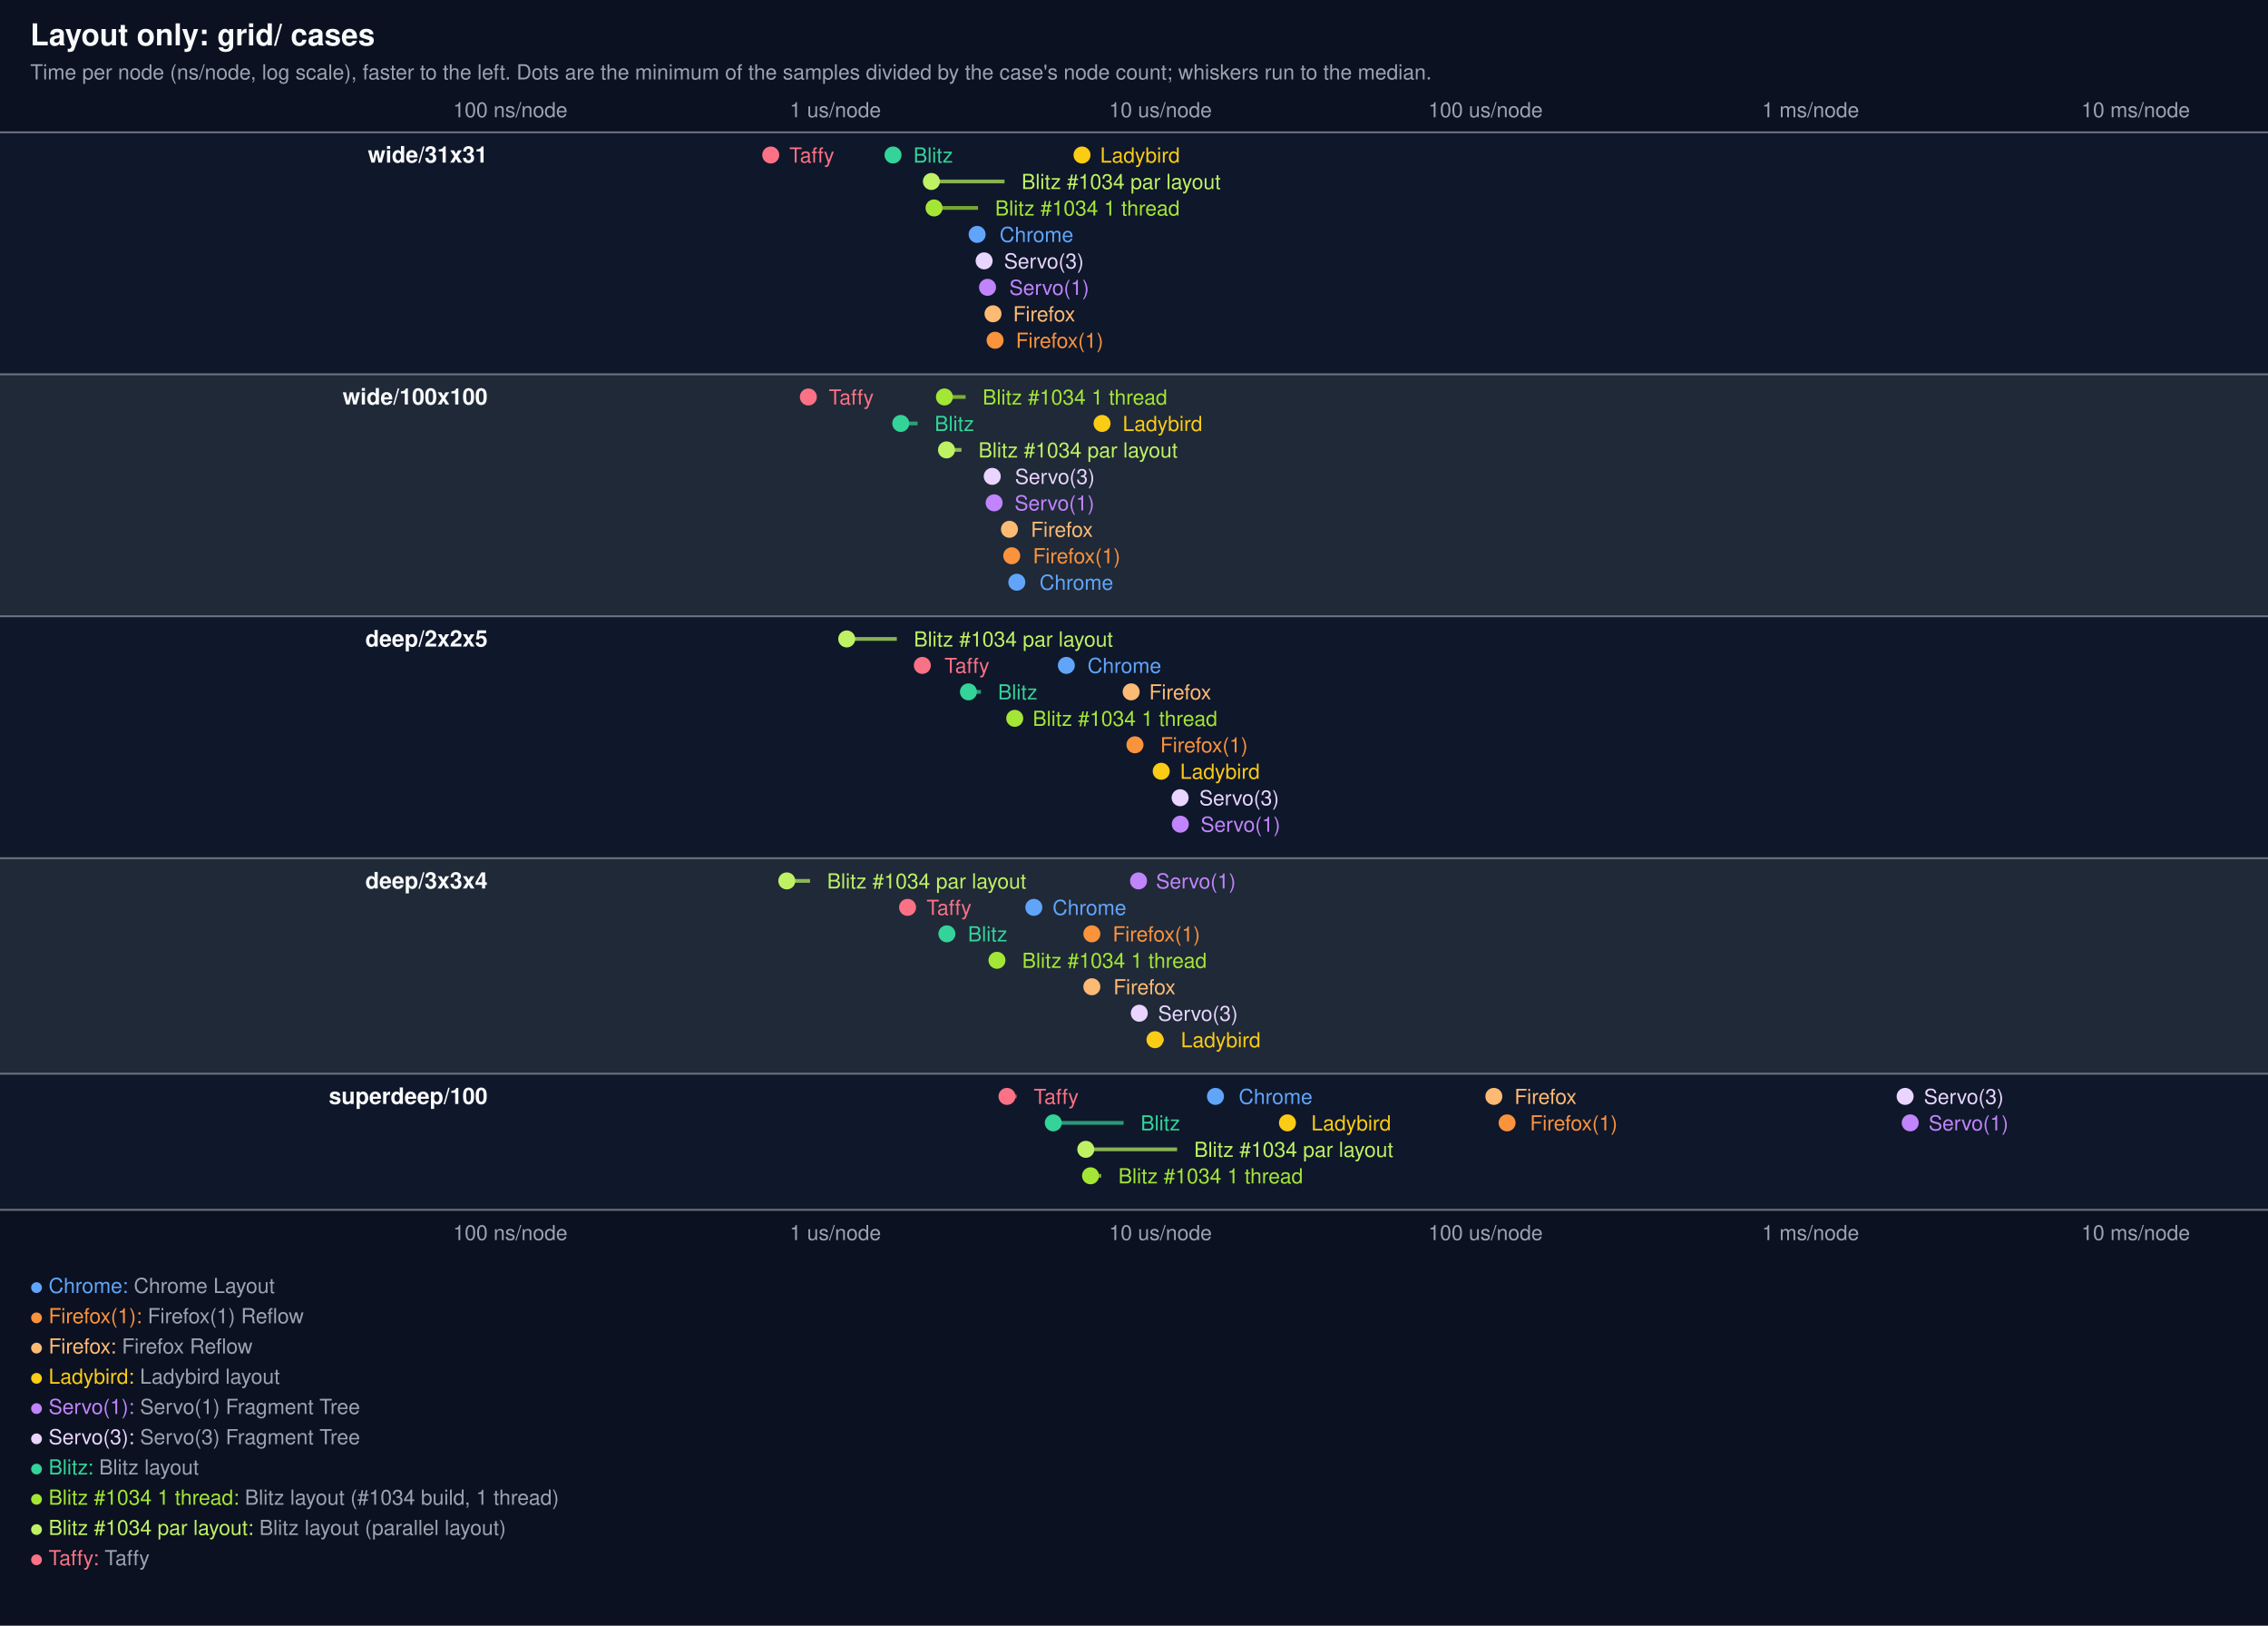
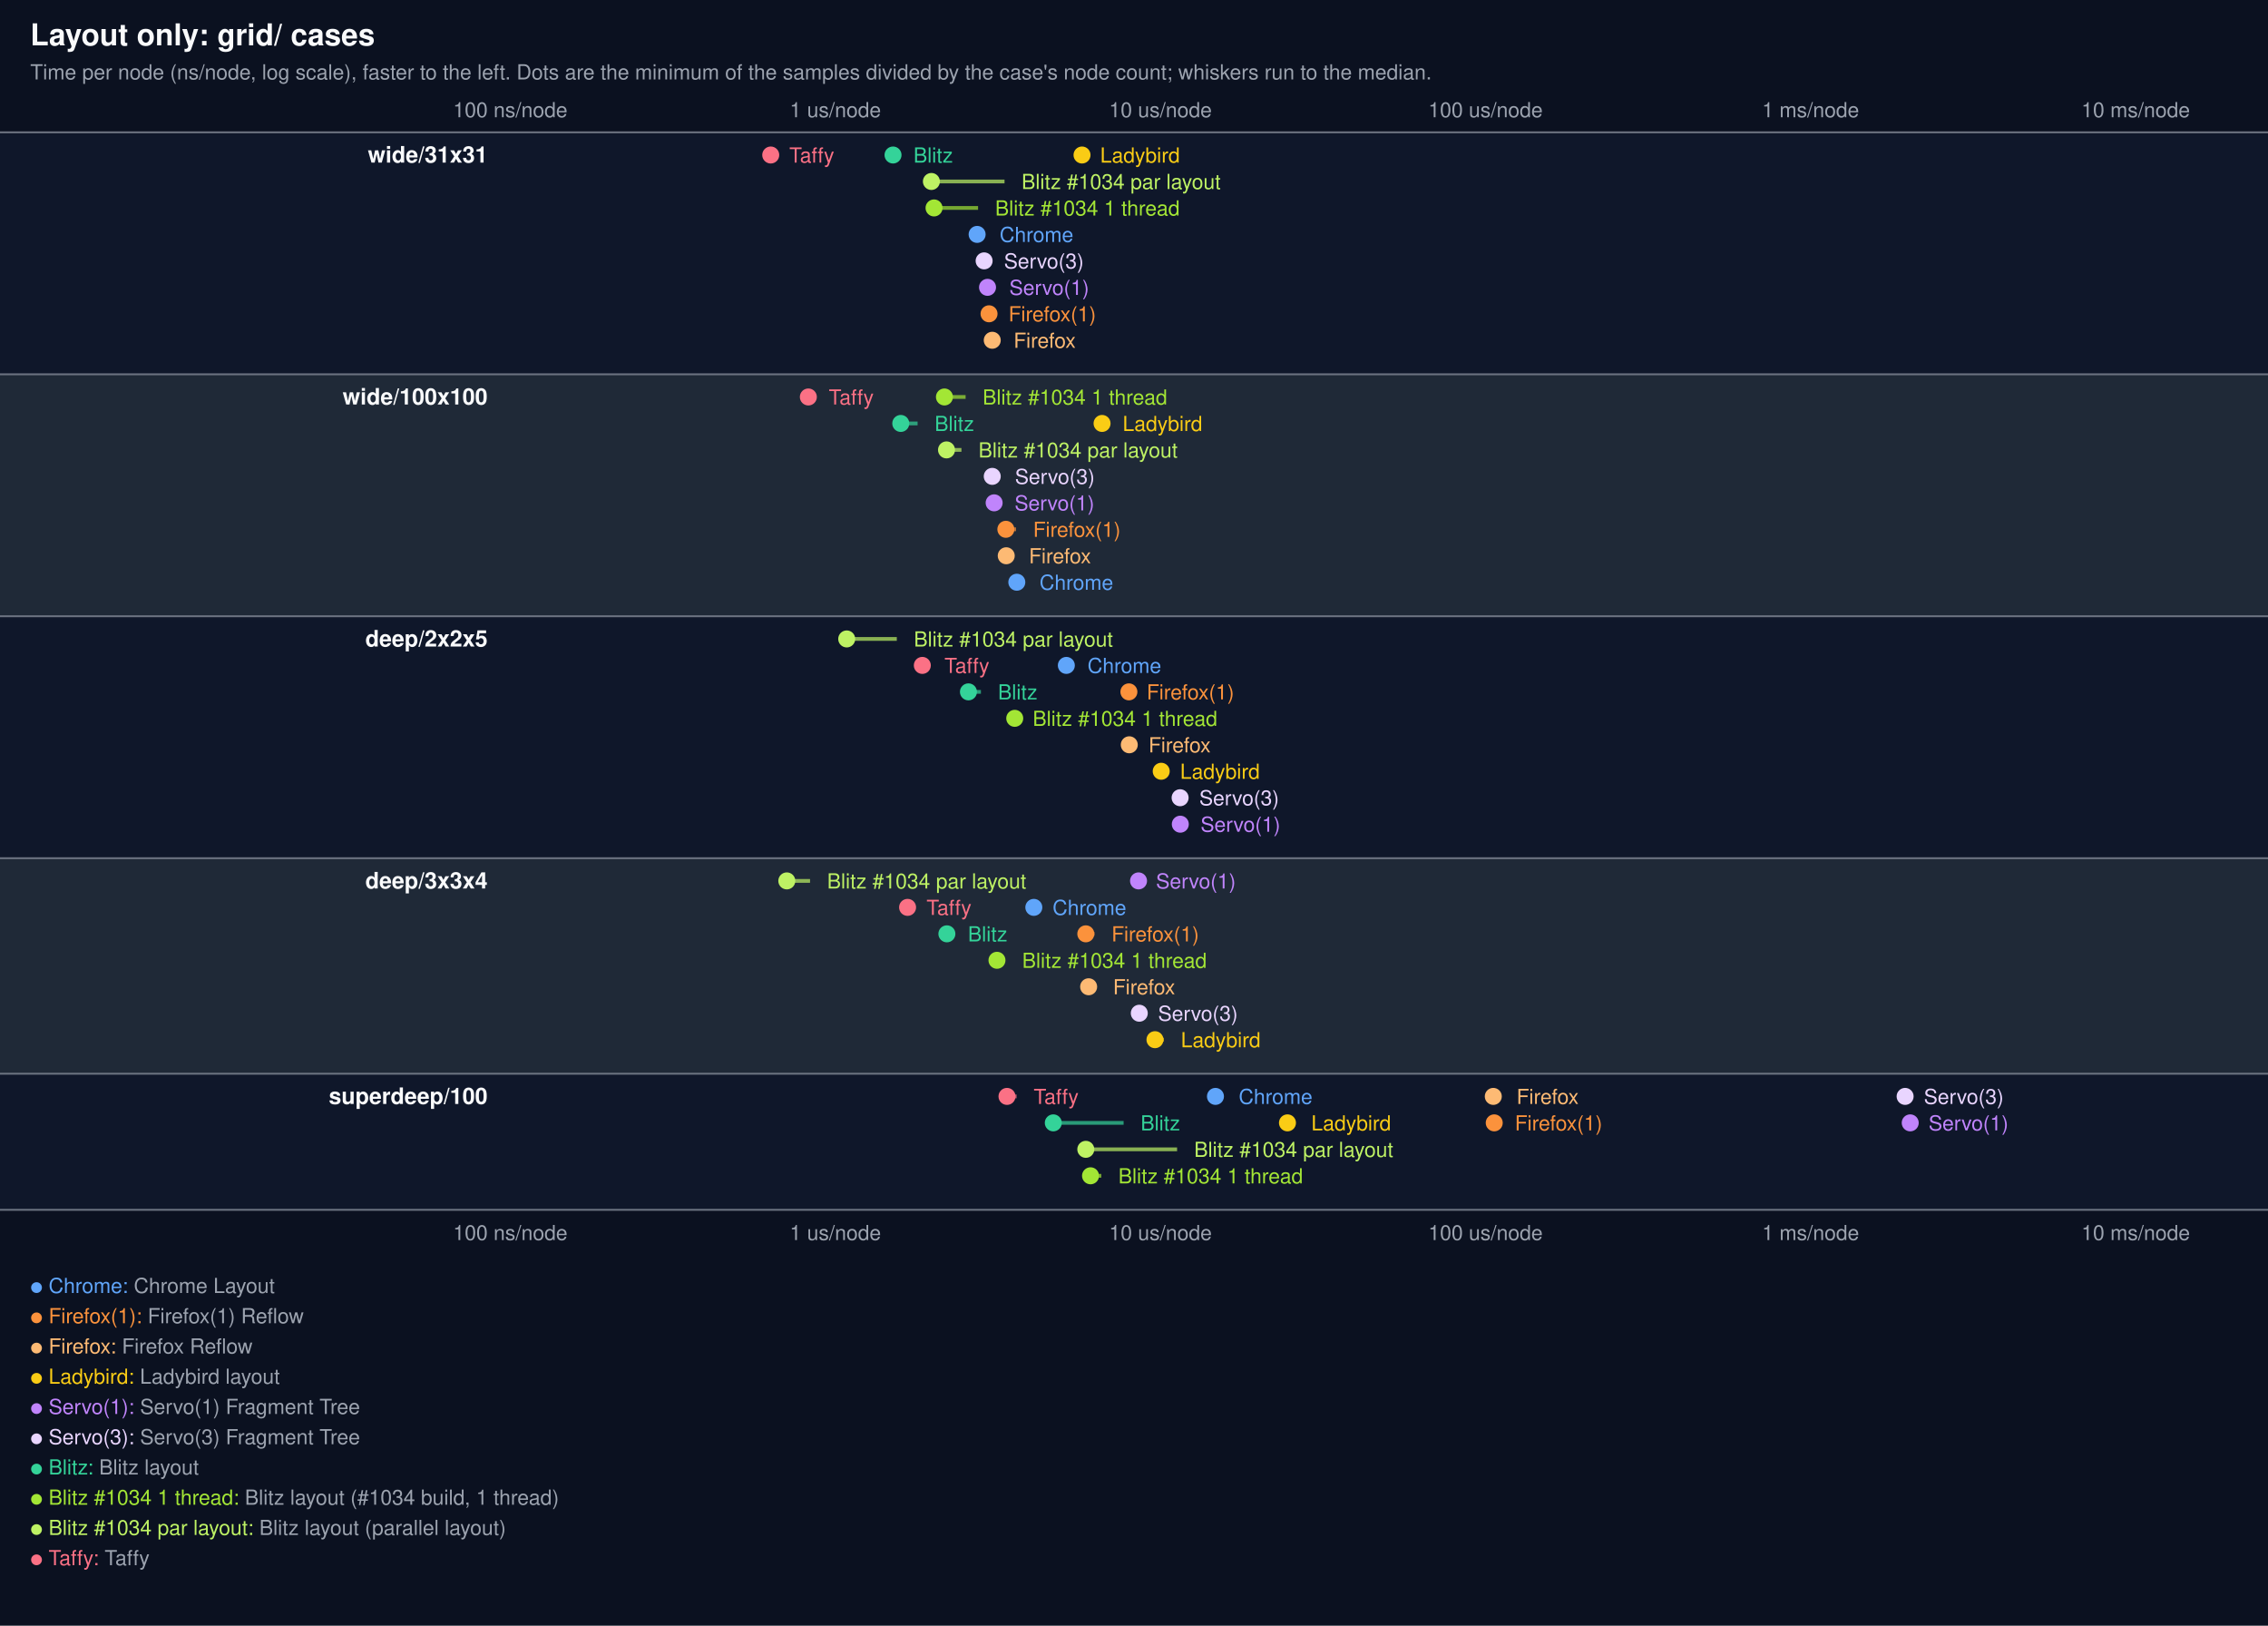
<svg xmlns="http://www.w3.org/2000/svg" width="1200" height="860" viewBox="0 0 1200 860" font-family="system-ui, -apple-system, Segoe UI, Helvetica, Arial, sans-serif">
  <rect width="1200" height="860" fill="#0b1120" />
  <text x="16" y="24" fill="#f9fafb" font-size="16" font-weight="600">Layout only: grid/ cases</text>
  <text x="16" y="42" fill="#9ca3af" font-size="11">Time per node (ns/node, log scale), faster to the left. Dots are the minimum of the samples divided by the case's node count; whiskers run to the median.</text>
  <line x1="270.0" x2="270.0" y1="70" y2="640" stroke="#374151" stroke-dasharray="2 4" />
  <text x="270.0" y="62" fill="#9ca3af" font-size="11" text-anchor="middle">100 ns/node</text>
  <text x="270.0" y="656" fill="#9ca3af" font-size="11" text-anchor="middle">100 ns/node</text>
  <line x1="442.0" x2="442.0" y1="70" y2="640" stroke="#374151" stroke-dasharray="2 4" />
  <text x="442.0" y="62" fill="#9ca3af" font-size="11" text-anchor="middle">1 us/node</text>
  <text x="442.0" y="656" fill="#9ca3af" font-size="11" text-anchor="middle">1 us/node</text>
  <line x1="614.0" x2="614.0" y1="70" y2="640" stroke="#374151" stroke-dasharray="2 4" />
  <text x="614.0" y="62" fill="#9ca3af" font-size="11" text-anchor="middle">10 us/node</text>
  <text x="614.0" y="656" fill="#9ca3af" font-size="11" text-anchor="middle">10 us/node</text>
  <line x1="786.0" x2="786.0" y1="70" y2="640" stroke="#374151" stroke-dasharray="2 4" />
  <text x="786.0" y="62" fill="#9ca3af" font-size="11" text-anchor="middle">100 us/node</text>
  <text x="786.0" y="656" fill="#9ca3af" font-size="11" text-anchor="middle">100 us/node</text>
  <line x1="958.0" x2="958.0" y1="70" y2="640" stroke="#374151" stroke-dasharray="2 4" />
  <text x="958.0" y="62" fill="#9ca3af" font-size="11" text-anchor="middle">1 ms/node</text>
  <text x="958.0" y="656" fill="#9ca3af" font-size="11" text-anchor="middle">1 ms/node</text>
  <line x1="1130.0" x2="1130.0" y1="70" y2="640" stroke="#374151" stroke-dasharray="2 4" />
  <text x="1130.0" y="62" fill="#9ca3af" font-size="11" text-anchor="middle">10 ms/node</text>
  <text x="1130.0" y="656" fill="#9ca3af" font-size="11" text-anchor="middle">10 ms/node</text>
  <rect x="0" y="70" width="1200" height="128" fill="#0f172a" />
  <line x1="0" x2="1200" y1="70" y2="70" stroke="#6b7280" stroke-width="1" />
  <text x="258" y="86" fill="#f9fafb" font-size="12" font-weight="600" text-anchor="end">wide/31x31</text>
  <line x1="407.8" x2="408.6" y1="82" y2="82" stroke="#fb7185" stroke-width="2" opacity="0.7" />
  <circle cx="407.8" cy="82" r="4.5" fill="#fb7185" />
  <text x="417.6" y="86" fill="#fb7185" font-size="11" text-anchor="start">Taffy</text>
  <line x1="472.5" x2="474.3" y1="82" y2="82" stroke="#34d399" stroke-width="2" opacity="0.7" />
  <circle cx="472.5" cy="82" r="4.5" fill="#34d399" />
  <text x="483.3" y="86" fill="#34d399" font-size="11" text-anchor="start">Blitz</text>
  <line x1="492.8" x2="531.5" y1="96" y2="96" stroke="#bef264" stroke-width="2" opacity="0.7" />
  <circle cx="492.8" cy="96" r="4.5" fill="#bef264" />
  <text x="540.5" y="100" fill="#bef264" font-size="11" text-anchor="start">Blitz #1034 par layout</text>
  <line x1="494.2" x2="517.5" y1="110" y2="110" stroke="#a3e635" stroke-width="2" opacity="0.7" />
  <circle cx="494.2" cy="110" r="4.5" fill="#a3e635" />
  <text x="526.5" y="114" fill="#a3e635" font-size="11" text-anchor="start">Blitz #1034 1 thread</text>
  <line x1="517.0" x2="519.9" y1="124" y2="124" stroke="#60a5fa" stroke-width="2" opacity="0.7" />
  <circle cx="517.0" cy="124" r="4.5" fill="#60a5fa" />
  <text x="528.9" y="128" fill="#60a5fa" font-size="11" text-anchor="start">Chrome</text>
  <line x1="520.7" x2="522.2" y1="138" y2="138" stroke="#e9d5ff" stroke-width="2" opacity="0.7" />
  <circle cx="520.7" cy="138" r="4.5" fill="#e9d5ff" />
  <text x="531.2" y="142" fill="#e9d5ff" font-size="11" text-anchor="start">Servo(3)</text>
  <line x1="522.5" x2="525.0" y1="152" y2="152" stroke="#c084fc" stroke-width="2" opacity="0.7" />
  <circle cx="522.5" cy="152" r="4.5" fill="#c084fc" />
  <text x="534.0" y="156" fill="#c084fc" font-size="11" text-anchor="start">Servo(1)</text>
-   <line x1="525.4" x2="527.0" y1="166" y2="166" stroke="#fdba74" stroke-width="2" opacity="0.7" />
-   <circle cx="525.4" cy="166" r="4.5" fill="#fdba74" />
-   <text x="536.0" y="170" fill="#fdba74" font-size="11" text-anchor="start">Firefox</text>
-   <line x1="526.5" x2="528.5" y1="180" y2="180" stroke="#fb923c" stroke-width="2" opacity="0.7" />
-   <circle cx="526.5" cy="180" r="4.5" fill="#fb923c" />
-   <text x="537.5" y="184" fill="#fb923c" font-size="11" text-anchor="start">Firefox(1)</text>
+   <line x1="523.3" x2="524.6" y1="166" y2="166" stroke="#fb923c" stroke-width="2" opacity="0.7" />
+   <circle cx="523.3" cy="166" r="4.5" fill="#fb923c" />
+   <text x="533.6" y="170" fill="#fb923c" font-size="11" text-anchor="start">Firefox(1)</text>
+   <line x1="525.0" x2="527.3" y1="180" y2="180" stroke="#fdba74" stroke-width="2" opacity="0.7" />
+   <circle cx="525.0" cy="180" r="4.5" fill="#fdba74" />
+   <text x="536.3" y="184" fill="#fdba74" font-size="11" text-anchor="start">Firefox</text>
  <line x1="572.5" x2="573.1" y1="82" y2="82" stroke="#facc15" stroke-width="2" opacity="0.7" />
  <circle cx="572.5" cy="82" r="4.5" fill="#facc15" />
  <text x="582.1" y="86" fill="#facc15" font-size="11" text-anchor="start">Ladybird</text>
  <rect x="0" y="198" width="1200" height="128" fill="#1f2937" />
  <line x1="0" x2="1200" y1="198" y2="198" stroke="#6b7280" stroke-width="1" />
  <text x="258" y="214" fill="#f9fafb" font-size="12" font-weight="600" text-anchor="end">wide/100x100</text>
  <line x1="427.7" x2="429.5" y1="210" y2="210" stroke="#fb7185" stroke-width="2" opacity="0.7" />
  <circle cx="427.7" cy="210" r="4.5" fill="#fb7185" />
  <text x="438.5" y="214" fill="#fb7185" font-size="11" text-anchor="start">Taffy</text>
  <line x1="476.6" x2="485.5" y1="224" y2="224" stroke="#34d399" stroke-width="2" opacity="0.7" />
  <circle cx="476.6" cy="224" r="4.5" fill="#34d399" />
  <text x="494.5" y="228" fill="#34d399" font-size="11" text-anchor="start">Blitz</text>
  <line x1="499.7" x2="510.9" y1="210" y2="210" stroke="#a3e635" stroke-width="2" opacity="0.7" />
  <circle cx="499.7" cy="210" r="4.5" fill="#a3e635" />
  <text x="519.9" y="214" fill="#a3e635" font-size="11" text-anchor="start">Blitz #1034 1 thread</text>
  <line x1="500.8" x2="508.7" y1="238" y2="238" stroke="#bef264" stroke-width="2" opacity="0.7" />
  <circle cx="500.8" cy="238" r="4.5" fill="#bef264" />
  <text x="517.7" y="242" fill="#bef264" font-size="11" text-anchor="start">Blitz #1034 par layout</text>
  <line x1="525.0" x2="528.0" y1="252" y2="252" stroke="#e9d5ff" stroke-width="2" opacity="0.7" />
  <circle cx="525.0" cy="252" r="4.5" fill="#e9d5ff" />
  <text x="537.0" y="256" fill="#e9d5ff" font-size="11" text-anchor="start">Servo(3)</text>
  <line x1="526.0" x2="527.8" y1="266" y2="266" stroke="#c084fc" stroke-width="2" opacity="0.7" />
  <circle cx="526.0" cy="266" r="4.5" fill="#c084fc" />
  <text x="536.8" y="270" fill="#c084fc" font-size="11" text-anchor="start">Servo(1)</text>
-   <line x1="534.1" x2="536.4" y1="280" y2="280" stroke="#fdba74" stroke-width="2" opacity="0.7" />
-   <circle cx="534.1" cy="280" r="4.5" fill="#fdba74" />
-   <text x="545.4" y="284" fill="#fdba74" font-size="11" text-anchor="start">Firefox</text>
-   <line x1="535.3" x2="537.5" y1="294" y2="294" stroke="#fb923c" stroke-width="2" opacity="0.7" />
-   <circle cx="535.3" cy="294" r="4.5" fill="#fb923c" />
-   <text x="546.5" y="298" fill="#fb923c" font-size="11" text-anchor="start">Firefox(1)</text>
+   <line x1="532.2" x2="537.6" y1="280" y2="280" stroke="#fb923c" stroke-width="2" opacity="0.7" />
+   <circle cx="532.2" cy="280" r="4.5" fill="#fb923c" />
+   <text x="546.6" y="284" fill="#fb923c" font-size="11" text-anchor="start">Firefox(1)</text>
+   <line x1="532.4" x2="535.4" y1="294" y2="294" stroke="#fdba74" stroke-width="2" opacity="0.7" />
+   <circle cx="532.4" cy="294" r="4.5" fill="#fdba74" />
+   <text x="544.4" y="298" fill="#fdba74" font-size="11" text-anchor="start">Firefox</text>
  <line x1="538.0" x2="541.0" y1="308" y2="308" stroke="#60a5fa" stroke-width="2" opacity="0.7" />
  <circle cx="538.0" cy="308" r="4.5" fill="#60a5fa" />
  <text x="550.0" y="312" fill="#60a5fa" font-size="11" text-anchor="start">Chrome</text>
  <line x1="583.1" x2="585.0" y1="224" y2="224" stroke="#facc15" stroke-width="2" opacity="0.7" />
  <circle cx="583.1" cy="224" r="4.5" fill="#facc15" />
  <text x="594.0" y="228" fill="#facc15" font-size="11" text-anchor="start">Ladybird</text>
  <rect x="0" y="326" width="1200" height="128" fill="#0f172a" />
  <line x1="0" x2="1200" y1="326" y2="326" stroke="#6b7280" stroke-width="1" />
  <text x="258" y="342" fill="#f9fafb" font-size="12" font-weight="600" text-anchor="end">deep/2x2x5</text>
  <line x1="448.0" x2="474.5" y1="338" y2="338" stroke="#bef264" stroke-width="2" opacity="0.7" />
  <circle cx="448.0" cy="338" r="4.5" fill="#bef264" />
  <text x="483.5" y="342" fill="#bef264" font-size="11" text-anchor="start">Blitz #1034 par layout</text>
  <line x1="488.0" x2="490.7" y1="352" y2="352" stroke="#fb7185" stroke-width="2" opacity="0.7" />
  <circle cx="488.0" cy="352" r="4.5" fill="#fb7185" />
  <text x="499.7" y="356" fill="#fb7185" font-size="11" text-anchor="start">Taffy</text>
  <line x1="512.4" x2="519.0" y1="366" y2="366" stroke="#34d399" stroke-width="2" opacity="0.7" />
  <circle cx="512.4" cy="366" r="4.5" fill="#34d399" />
  <text x="528.0" y="370" fill="#34d399" font-size="11" text-anchor="start">Blitz</text>
  <line x1="536.9" x2="537.4" y1="380" y2="380" stroke="#a3e635" stroke-width="2" opacity="0.7" />
  <circle cx="536.9" cy="380" r="4.5" fill="#a3e635" />
  <text x="546.4" y="384" fill="#a3e635" font-size="11" text-anchor="start">Blitz #1034 1 thread</text>
  <line x1="564.2" x2="566.4" y1="352" y2="352" stroke="#60a5fa" stroke-width="2" opacity="0.7" />
  <circle cx="564.2" cy="352" r="4.5" fill="#60a5fa" />
  <text x="575.4" y="356" fill="#60a5fa" font-size="11" text-anchor="start">Chrome</text>
-   <line x1="598.5" x2="599.0" y1="366" y2="366" stroke="#fdba74" stroke-width="2" opacity="0.7" />
-   <circle cx="598.5" cy="366" r="4.5" fill="#fdba74" />
-   <text x="608.0" y="370" fill="#fdba74" font-size="11" text-anchor="start">Firefox</text>
-   <line x1="600.5" x2="604.9" y1="394" y2="394" stroke="#fb923c" stroke-width="2" opacity="0.7" />
-   <circle cx="600.5" cy="394" r="4.5" fill="#fb923c" />
-   <text x="613.9" y="398" fill="#fb923c" font-size="11" text-anchor="start">Firefox(1)</text>
+   <line x1="597.3" x2="597.7" y1="366" y2="366" stroke="#fb923c" stroke-width="2" opacity="0.7" />
+   <circle cx="597.3" cy="366" r="4.5" fill="#fb923c" />
+   <text x="606.7" y="370" fill="#fb923c" font-size="11" text-anchor="start">Firefox(1)</text>
+   <line x1="597.5" x2="598.7" y1="394" y2="394" stroke="#fdba74" stroke-width="2" opacity="0.7" />
+   <circle cx="597.5" cy="394" r="4.5" fill="#fdba74" />
+   <text x="607.7" y="398" fill="#fdba74" font-size="11" text-anchor="start">Firefox</text>
  <line x1="614.4" x2="615.4" y1="408" y2="408" stroke="#facc15" stroke-width="2" opacity="0.7" />
  <circle cx="614.4" cy="408" r="4.5" fill="#facc15" />
  <text x="624.4" y="412" fill="#facc15" font-size="11" text-anchor="start">Ladybird</text>
  <line x1="624.4" x2="625.5" y1="422" y2="422" stroke="#e9d5ff" stroke-width="2" opacity="0.7" />
  <circle cx="624.4" cy="422" r="4.5" fill="#e9d5ff" />
  <text x="634.5" y="426" fill="#e9d5ff" font-size="11" text-anchor="start">Servo(3)</text>
  <line x1="624.5" x2="626.2" y1="436" y2="436" stroke="#c084fc" stroke-width="2" opacity="0.7" />
  <circle cx="624.5" cy="436" r="4.5" fill="#c084fc" />
  <text x="635.2" y="440" fill="#c084fc" font-size="11" text-anchor="start">Servo(1)</text>
  <rect x="0" y="454" width="1200" height="114" fill="#1f2937" />
  <line x1="0" x2="1200" y1="454" y2="454" stroke="#6b7280" stroke-width="1" />
  <text x="258" y="470" fill="#f9fafb" font-size="12" font-weight="600" text-anchor="end">deep/3x3x4</text>
  <line x1="416.3" x2="428.6" y1="466" y2="466" stroke="#bef264" stroke-width="2" opacity="0.7" />
  <circle cx="416.3" cy="466" r="4.5" fill="#bef264" />
  <text x="437.6" y="470" fill="#bef264" font-size="11" text-anchor="start">Blitz #1034 par layout</text>
  <line x1="480.2" x2="481.2" y1="480" y2="480" stroke="#fb7185" stroke-width="2" opacity="0.7" />
  <circle cx="480.2" cy="480" r="4.5" fill="#fb7185" />
  <text x="490.2" y="484" fill="#fb7185" font-size="11" text-anchor="start">Taffy</text>
  <line x1="501.0" x2="503.1" y1="494" y2="494" stroke="#34d399" stroke-width="2" opacity="0.7" />
  <circle cx="501.0" cy="494" r="4.5" fill="#34d399" />
  <text x="512.1" y="498" fill="#34d399" font-size="11" text-anchor="start">Blitz</text>
  <line x1="527.5" x2="531.8" y1="508" y2="508" stroke="#a3e635" stroke-width="2" opacity="0.7" />
  <circle cx="527.5" cy="508" r="4.5" fill="#a3e635" />
  <text x="540.8" y="512" fill="#a3e635" font-size="11" text-anchor="start">Blitz #1034 1 thread</text>
  <line x1="547.0" x2="547.9" y1="480" y2="480" stroke="#60a5fa" stroke-width="2" opacity="0.7" />
  <circle cx="547.0" cy="480" r="4.5" fill="#60a5fa" />
  <text x="556.9" y="484" fill="#60a5fa" font-size="11" text-anchor="start">Chrome</text>
-   <line x1="577.7" x2="579.7" y1="494" y2="494" stroke="#fb923c" stroke-width="2" opacity="0.7" />
-   <circle cx="577.7" cy="494" r="4.5" fill="#fb923c" />
-   <text x="588.7" y="498" fill="#fb923c" font-size="11" text-anchor="start">Firefox(1)</text>
-   <line x1="577.7" x2="580.1" y1="522" y2="522" stroke="#fdba74" stroke-width="2" opacity="0.7" />
-   <circle cx="577.7" cy="522" r="4.5" fill="#fdba74" />
-   <text x="589.1" y="526" fill="#fdba74" font-size="11" text-anchor="start">Firefox</text>
+   <line x1="574.5" x2="579.1" y1="494" y2="494" stroke="#fb923c" stroke-width="2" opacity="0.7" />
+   <circle cx="574.5" cy="494" r="4.5" fill="#fb923c" />
+   <text x="588.1" y="498" fill="#fb923c" font-size="11" text-anchor="start">Firefox(1)</text>
+   <line x1="576.0" x2="579.9" y1="522" y2="522" stroke="#fdba74" stroke-width="2" opacity="0.7" />
+   <circle cx="576.0" cy="522" r="4.5" fill="#fdba74" />
+   <text x="588.9" y="526" fill="#fdba74" font-size="11" text-anchor="start">Firefox</text>
  <line x1="602.4" x2="602.6" y1="466" y2="466" stroke="#c084fc" stroke-width="2" opacity="0.7" />
  <circle cx="602.4" cy="466" r="4.5" fill="#c084fc" />
  <text x="611.6" y="470" fill="#c084fc" font-size="11" text-anchor="start">Servo(1)</text>
  <line x1="602.8" x2="603.7" y1="536" y2="536" stroke="#e9d5ff" stroke-width="2" opacity="0.7" />
  <circle cx="602.8" cy="536" r="4.5" fill="#e9d5ff" />
  <text x="612.7" y="540" fill="#e9d5ff" font-size="11" text-anchor="start">Servo(3)</text>
  <line x1="611.1" x2="615.8" y1="550" y2="550" stroke="#facc15" stroke-width="2" opacity="0.7" />
  <circle cx="611.1" cy="550" r="4.5" fill="#facc15" />
  <text x="624.8" y="554" fill="#facc15" font-size="11" text-anchor="start">Ladybird</text>
  <rect x="0" y="568" width="1200" height="72" fill="#0f172a" />
  <line x1="0" x2="1200" y1="568" y2="568" stroke="#6b7280" stroke-width="1" />
  <text x="258" y="584" fill="#f9fafb" font-size="12" font-weight="600" text-anchor="end">superdeep/100</text>
  <line x1="532.8" x2="537.9" y1="580" y2="580" stroke="#fb7185" stroke-width="2" opacity="0.7" />
  <circle cx="532.8" cy="580" r="4.5" fill="#fb7185" />
  <text x="546.9" y="584" fill="#fb7185" font-size="11" text-anchor="start">Taffy</text>
  <line x1="557.3" x2="594.5" y1="594" y2="594" stroke="#34d399" stroke-width="2" opacity="0.7" />
  <circle cx="557.3" cy="594" r="4.5" fill="#34d399" />
  <text x="603.5" y="598" fill="#34d399" font-size="11" text-anchor="start">Blitz</text>
  <line x1="574.5" x2="622.8" y1="608" y2="608" stroke="#bef264" stroke-width="2" opacity="0.7" />
  <circle cx="574.5" cy="608" r="4.5" fill="#bef264" />
  <text x="631.8" y="612" fill="#bef264" font-size="11" text-anchor="start">Blitz #1034 par layout</text>
  <line x1="577.0" x2="582.7" y1="622" y2="622" stroke="#a3e635" stroke-width="2" opacity="0.7" />
  <circle cx="577.0" cy="622" r="4.5" fill="#a3e635" />
  <text x="591.7" y="626" fill="#a3e635" font-size="11" text-anchor="start">Blitz #1034 1 thread</text>
  <line x1="643.1" x2="646.4" y1="580" y2="580" stroke="#60a5fa" stroke-width="2" opacity="0.7" />
  <circle cx="643.1" cy="580" r="4.5" fill="#60a5fa" />
  <text x="655.4" y="584" fill="#60a5fa" font-size="11" text-anchor="start">Chrome</text>
  <line x1="681.2" x2="684.8" y1="594" y2="594" stroke="#facc15" stroke-width="2" opacity="0.7" />
  <circle cx="681.2" cy="594" r="4.5" fill="#facc15" />
  <text x="693.8" y="598" fill="#facc15" font-size="11" text-anchor="start">Ladybird</text>
-   <line x1="790.4" x2="792.3" y1="580" y2="580" stroke="#fdba74" stroke-width="2" opacity="0.7" />
-   <circle cx="790.4" cy="580" r="4.5" fill="#fdba74" />
-   <text x="801.3" y="584" fill="#fdba74" font-size="11" text-anchor="start">Firefox</text>
-   <line x1="797.4" x2="800.5" y1="594" y2="594" stroke="#fb923c" stroke-width="2" opacity="0.7" />
-   <circle cx="797.4" cy="594" r="4.5" fill="#fb923c" />
-   <text x="809.5" y="598" fill="#fb923c" font-size="11" text-anchor="start">Firefox(1)</text>
+   <line x1="790.1" x2="793.4" y1="580" y2="580" stroke="#fdba74" stroke-width="2" opacity="0.7" />
+   <circle cx="790.1" cy="580" r="4.5" fill="#fdba74" />
+   <text x="802.4" y="584" fill="#fdba74" font-size="11" text-anchor="start">Firefox</text>
+   <line x1="790.6" x2="792.5" y1="594" y2="594" stroke="#fb923c" stroke-width="2" opacity="0.7" />
+   <circle cx="790.6" cy="594" r="4.5" fill="#fb923c" />
+   <text x="801.5" y="598" fill="#fb923c" font-size="11" text-anchor="start">Firefox(1)</text>
  <line x1="1008.0" x2="1008.9" y1="580" y2="580" stroke="#e9d5ff" stroke-width="2" opacity="0.7" />
  <circle cx="1008.0" cy="580" r="4.5" fill="#e9d5ff" />
  <text x="1017.9" y="584" fill="#e9d5ff" font-size="11" text-anchor="start">Servo(3)</text>
  <line x1="1010.7" x2="1011.4" y1="594" y2="594" stroke="#c084fc" stroke-width="2" opacity="0.7" />
  <circle cx="1010.7" cy="594" r="4.5" fill="#c084fc" />
  <text x="1020.4" y="598" fill="#c084fc" font-size="11" text-anchor="start">Servo(1)</text>
  <line x1="0" x2="1200" y1="640" y2="640" stroke="#6b7280" stroke-width="1" />
  <text x="16" y="684" font-size="11" fill="#60a5fa">● Chrome: <tspan fill="#9ca3af">Chrome Layout</tspan>
  </text>
  <text x="16" y="700" font-size="11" fill="#fb923c">● Firefox(1): <tspan fill="#9ca3af">Firefox(1) Reflow</tspan>
  </text>
  <text x="16" y="716" font-size="11" fill="#fdba74">● Firefox: <tspan fill="#9ca3af">Firefox Reflow</tspan>
  </text>
  <text x="16" y="732" font-size="11" fill="#facc15">● Ladybird: <tspan fill="#9ca3af">Ladybird layout</tspan>
  </text>
  <text x="16" y="748" font-size="11" fill="#c084fc">● Servo(1): <tspan fill="#9ca3af">Servo(1) Fragment Tree</tspan>
  </text>
  <text x="16" y="764" font-size="11" fill="#e9d5ff">● Servo(3): <tspan fill="#9ca3af">Servo(3) Fragment Tree</tspan>
  </text>
  <text x="16" y="780" font-size="11" fill="#34d399">● Blitz: <tspan fill="#9ca3af">Blitz layout</tspan>
  </text>
  <text x="16" y="796" font-size="11" fill="#a3e635">● Blitz #1034 1 thread: <tspan fill="#9ca3af">Blitz layout (#1034 build, 1 thread)</tspan>
  </text>
  <text x="16" y="812" font-size="11" fill="#bef264">● Blitz #1034 par layout: <tspan fill="#9ca3af">Blitz layout (parallel layout)</tspan>
  </text>
  <text x="16" y="828" font-size="11" fill="#fb7185">● Taffy: <tspan fill="#9ca3af">Taffy</tspan>
  </text>
</svg>
